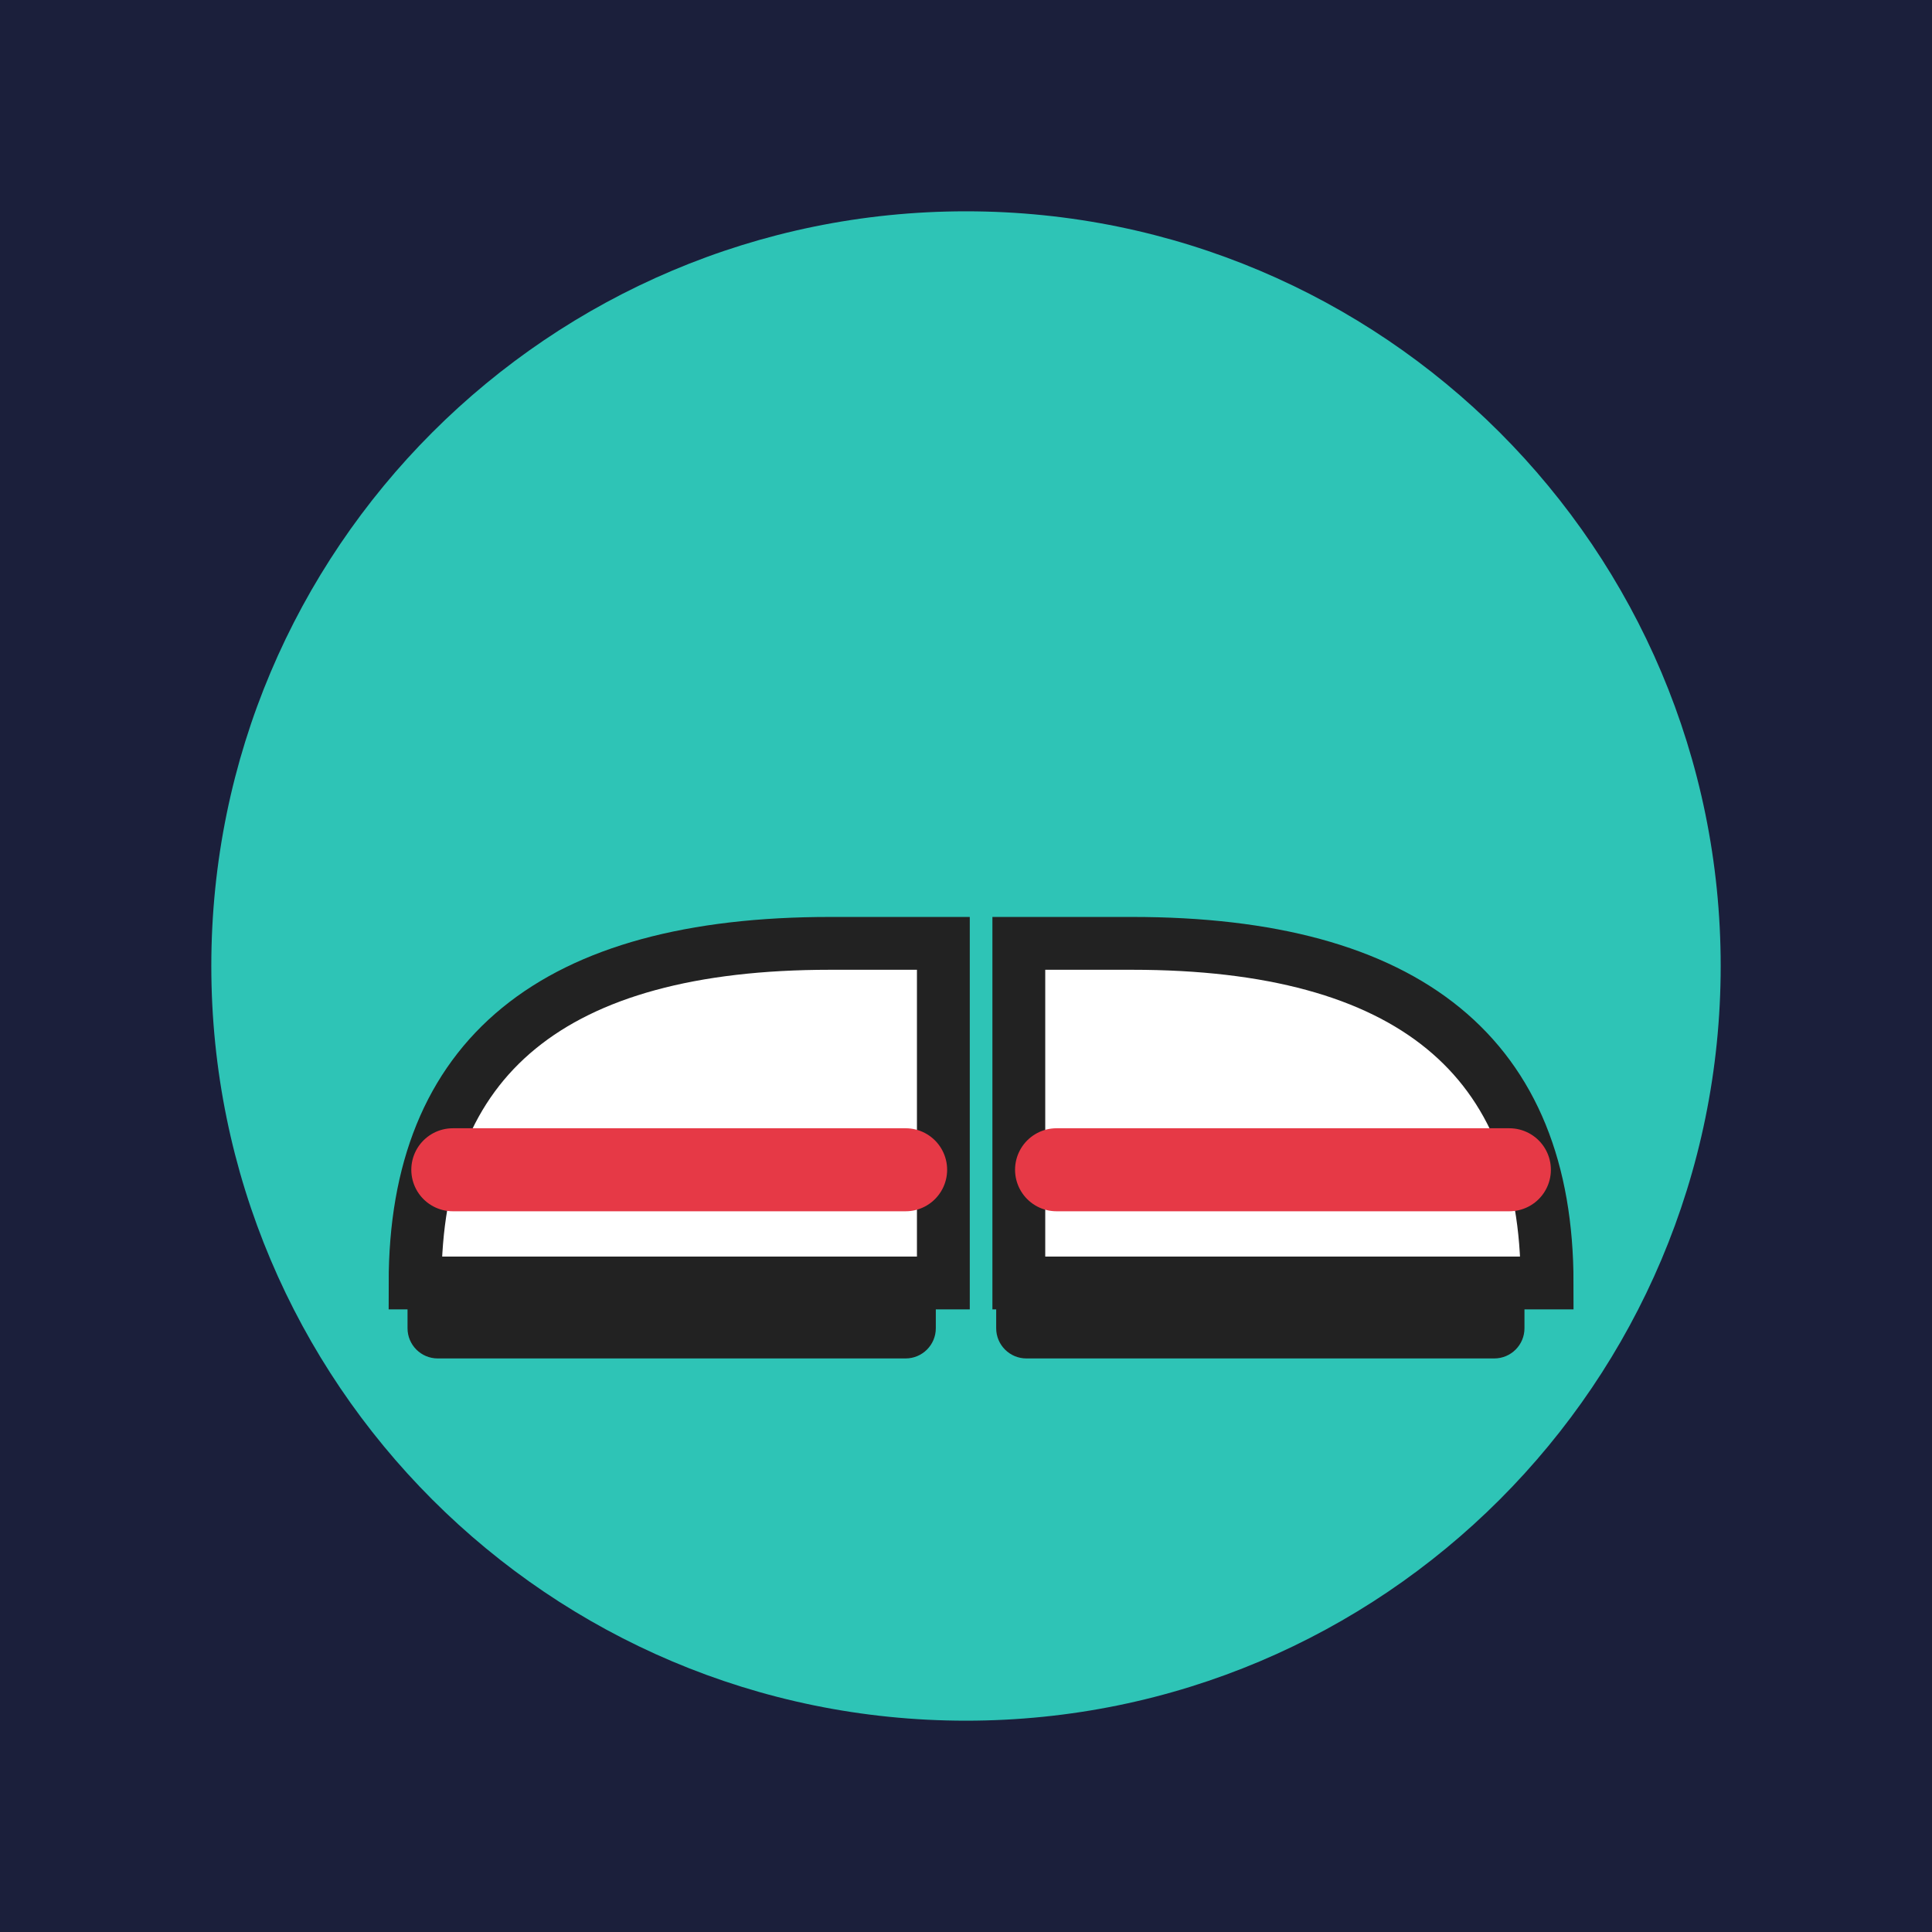
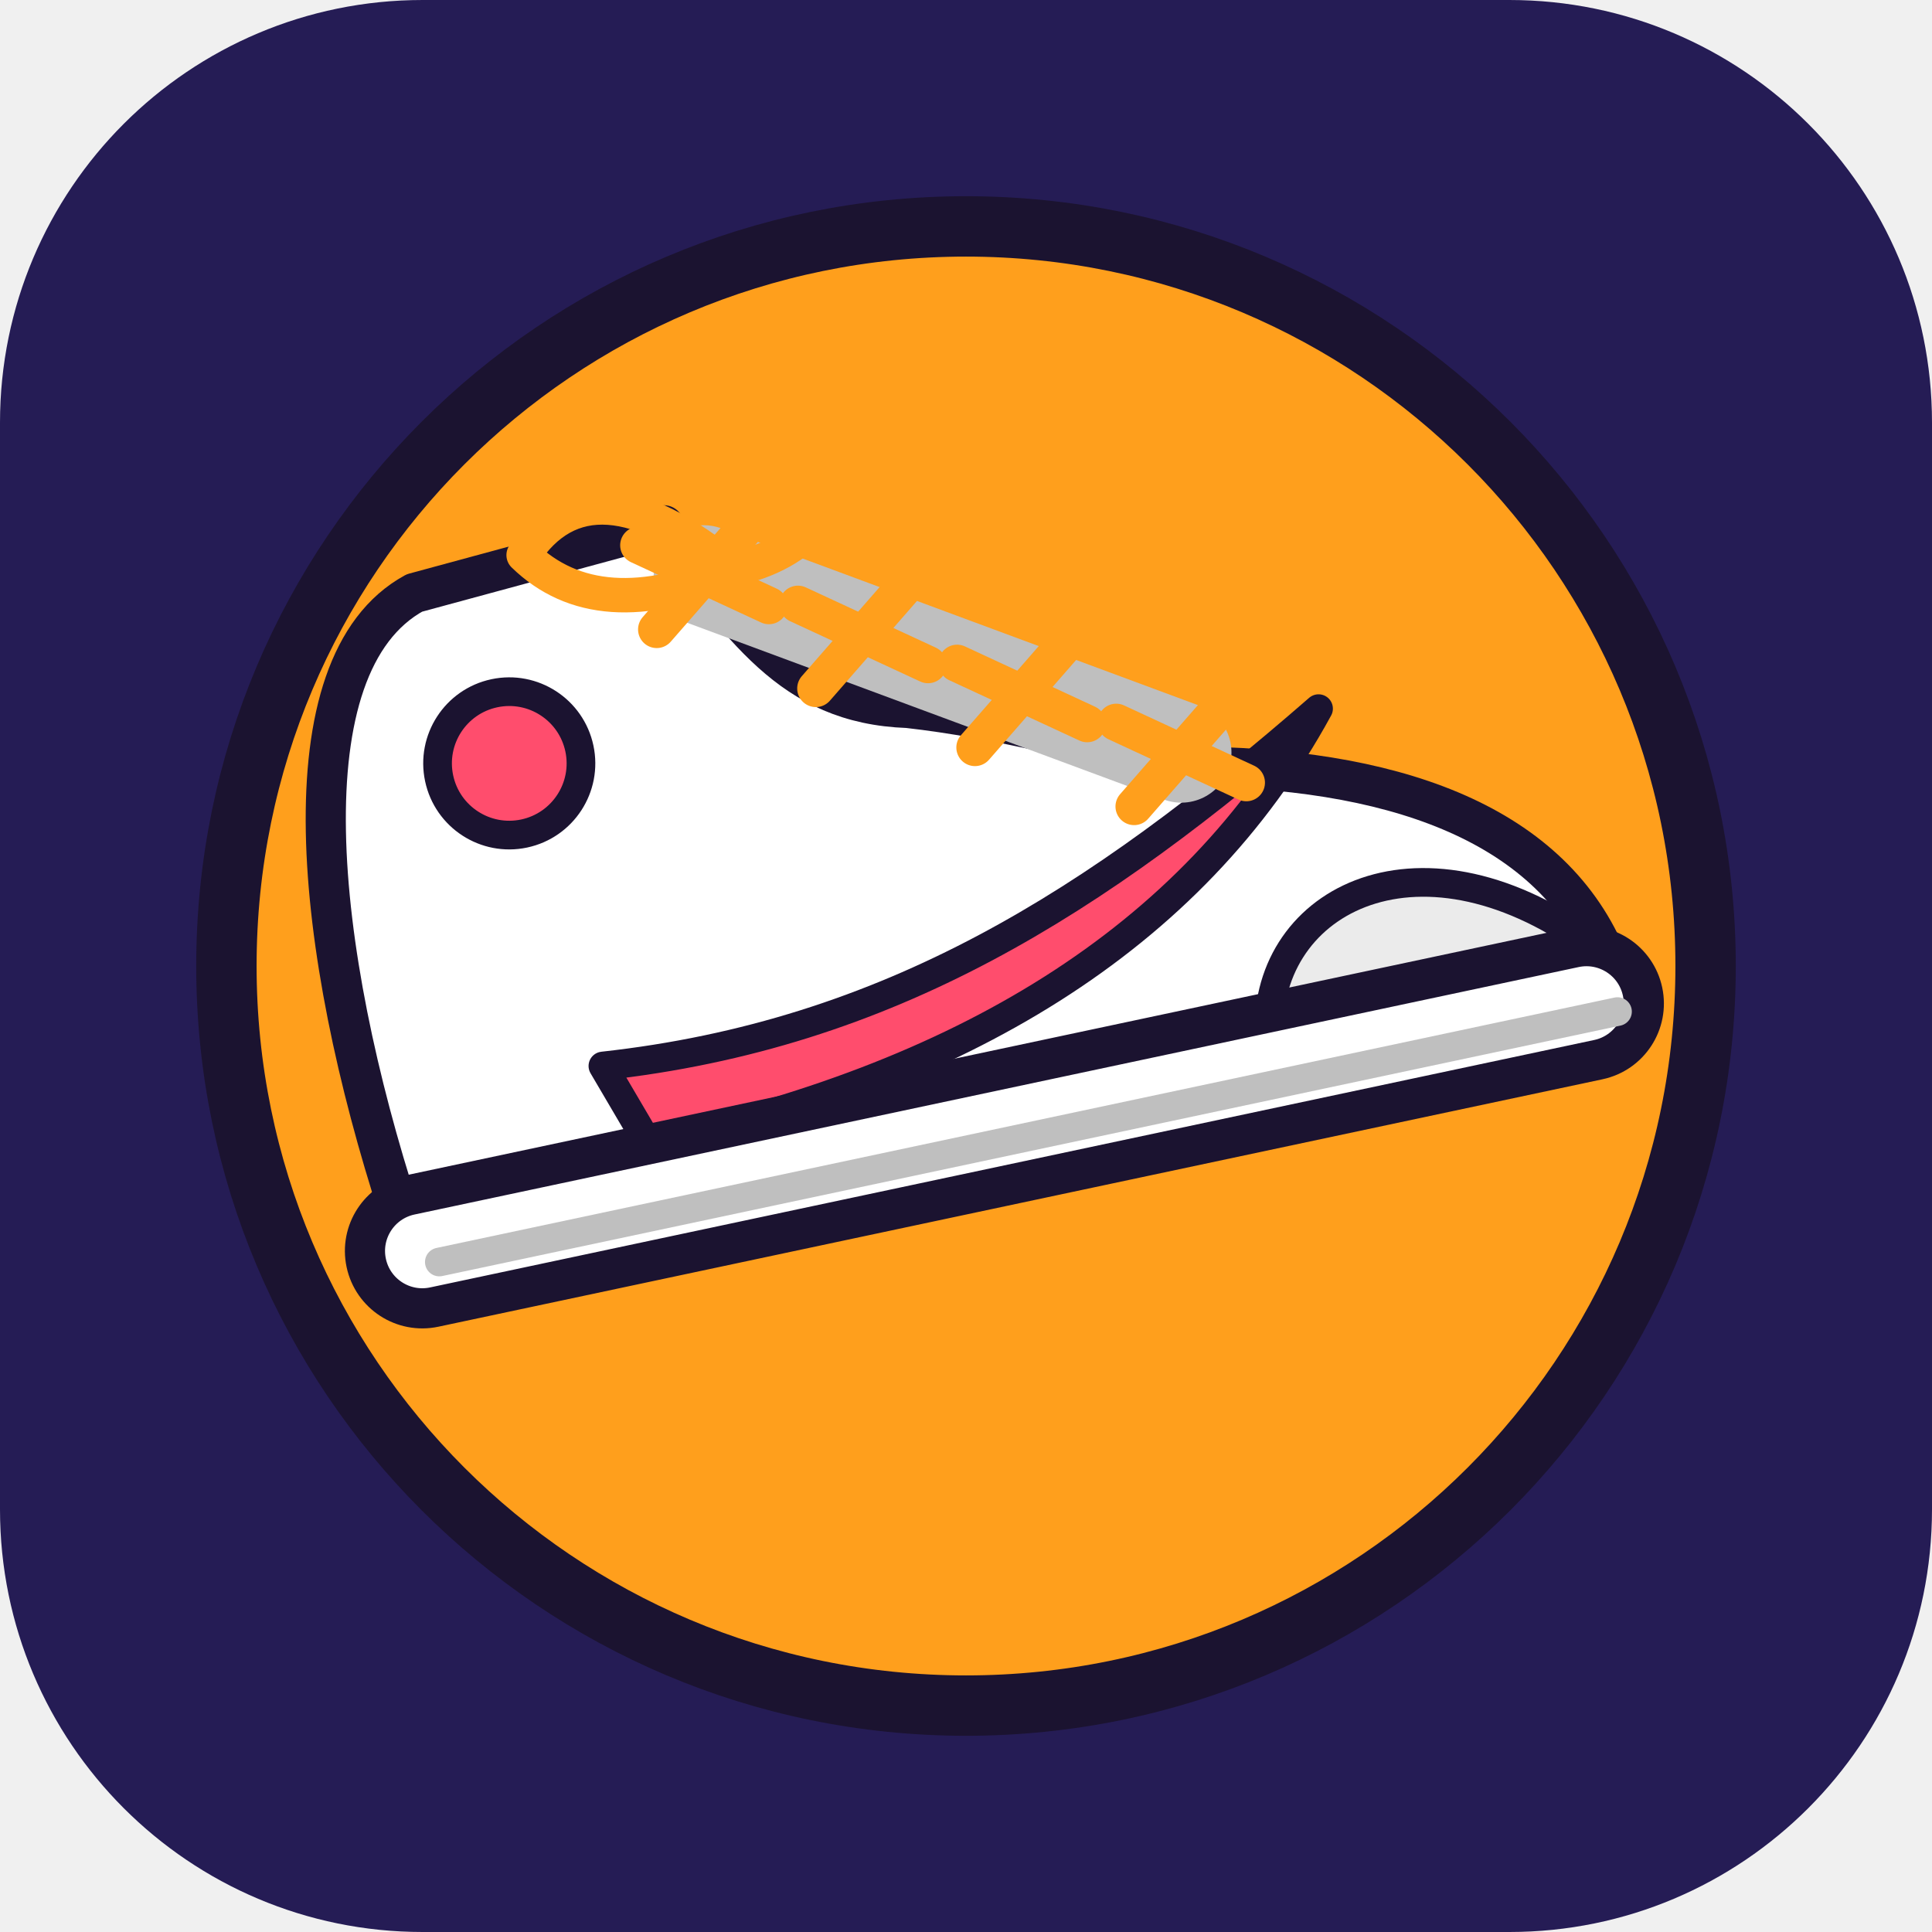
- <svg xmlns="http://www.w3.org/2000/svg" viewBox="0 0 512 512">
-   <rect width="512" height="512" fill="#1b1f3b" />
-   <circle cx="256" cy="256" r="200" fill="#2ec4b6" />
-   <path d="M110 340 q0-90 110-90 h30 v90 z" fill="#fff" stroke="#222" stroke-width="14" />
-   <path d="M270 340 v-90 h30 q110 0 110 90 z" fill="#fff" stroke="#222" stroke-width="14" />
-   <path d="M120 310 h120 M280 310 h120" stroke="#e63946" stroke-width="22" stroke-linecap="round" />
-   <rect x="108" y="338" width="140" height="22" rx="8" fill="#222" />
-   <rect x="264" y="338" width="140" height="22" rx="8" fill="#222" />
+ <svg xmlns="http://www.w3.org/2000/svg" viewBox="0 0 512 512" stroke-linejoin="round" stroke-linecap="round">
+   <rect width="512" height="512" rx="112" fill="#251c55" />
+   <circle cx="256" cy="256" r="196" fill="#ff9f1c" />
+   <circle cx="256" cy="256" r="196" fill="none" stroke="#1b1330" stroke-width="16" />
+   <g transform="translate(66 110) rotate(-12 190 150) scale(3.8)">
+     <path d="M8 47 C6 28 8 8 18 5 L36 4 C40 12 42 18 50 20 C56 22 62 25 68 28 C82 31 92 37 94 47 Z" fill="#ffffff" stroke="#1b1330" stroke-width="2.8" />
+     <path d="M70 47 C72 38 84 35 94 47 Z" fill="#ebebeb" stroke="#1b1330" stroke-width="2" />
+     <path d="M24 40 C44 42 60 36 78 26 C66 40 48 46 26 46 Z" fill="#ff4d6d" stroke="#1b1330" stroke-width="2" />
+     <circle cx="22" cy="18" r="5" fill="#ff4d6d" stroke="#1b1330" stroke-width="2" />
+     <path d="M38 8 L68 27" stroke="#bfbfbf" stroke-width="7" />
+     <path d="M34 5 L42 11 M34 11 L42 5" stroke="#ff9f1c" stroke-width="2.6" />
+     <path d="M44 11.333 L52 17.333 M44 17.333 L52 11.333" stroke="#ff9f1c" stroke-width="2.6" />
+     <path d="M54 17.667 L62 23.667 M54 23.667 L62 17.667" stroke="#ff9f1c" stroke-width="2.6" />
+     <path d="M64 24 L72 30 M64 30 L72 24" stroke="#ff9f1c" stroke-width="2.6" />
+     <path d="M40 8 q-8 -10 -14 -4 q4 6 14 4 q4 -10 10 -8 q-2 8 -10 8" fill="none" stroke="#ff9f1c" stroke-width="2.4" />
+     <rect x="5" y="46" width="91" height="8" rx="4" fill="#ffffff" stroke="#1b1330" stroke-width="2.8" />
+     <path d="M10 51 L94 51" stroke="#bfbfbf" stroke-width="2" />
+     <path d="M18 30 C22 26 28 25 34 25" stroke="#ffffff" stroke-width="3" opacity=".55" fill="none" />
+   </g>
</svg>
